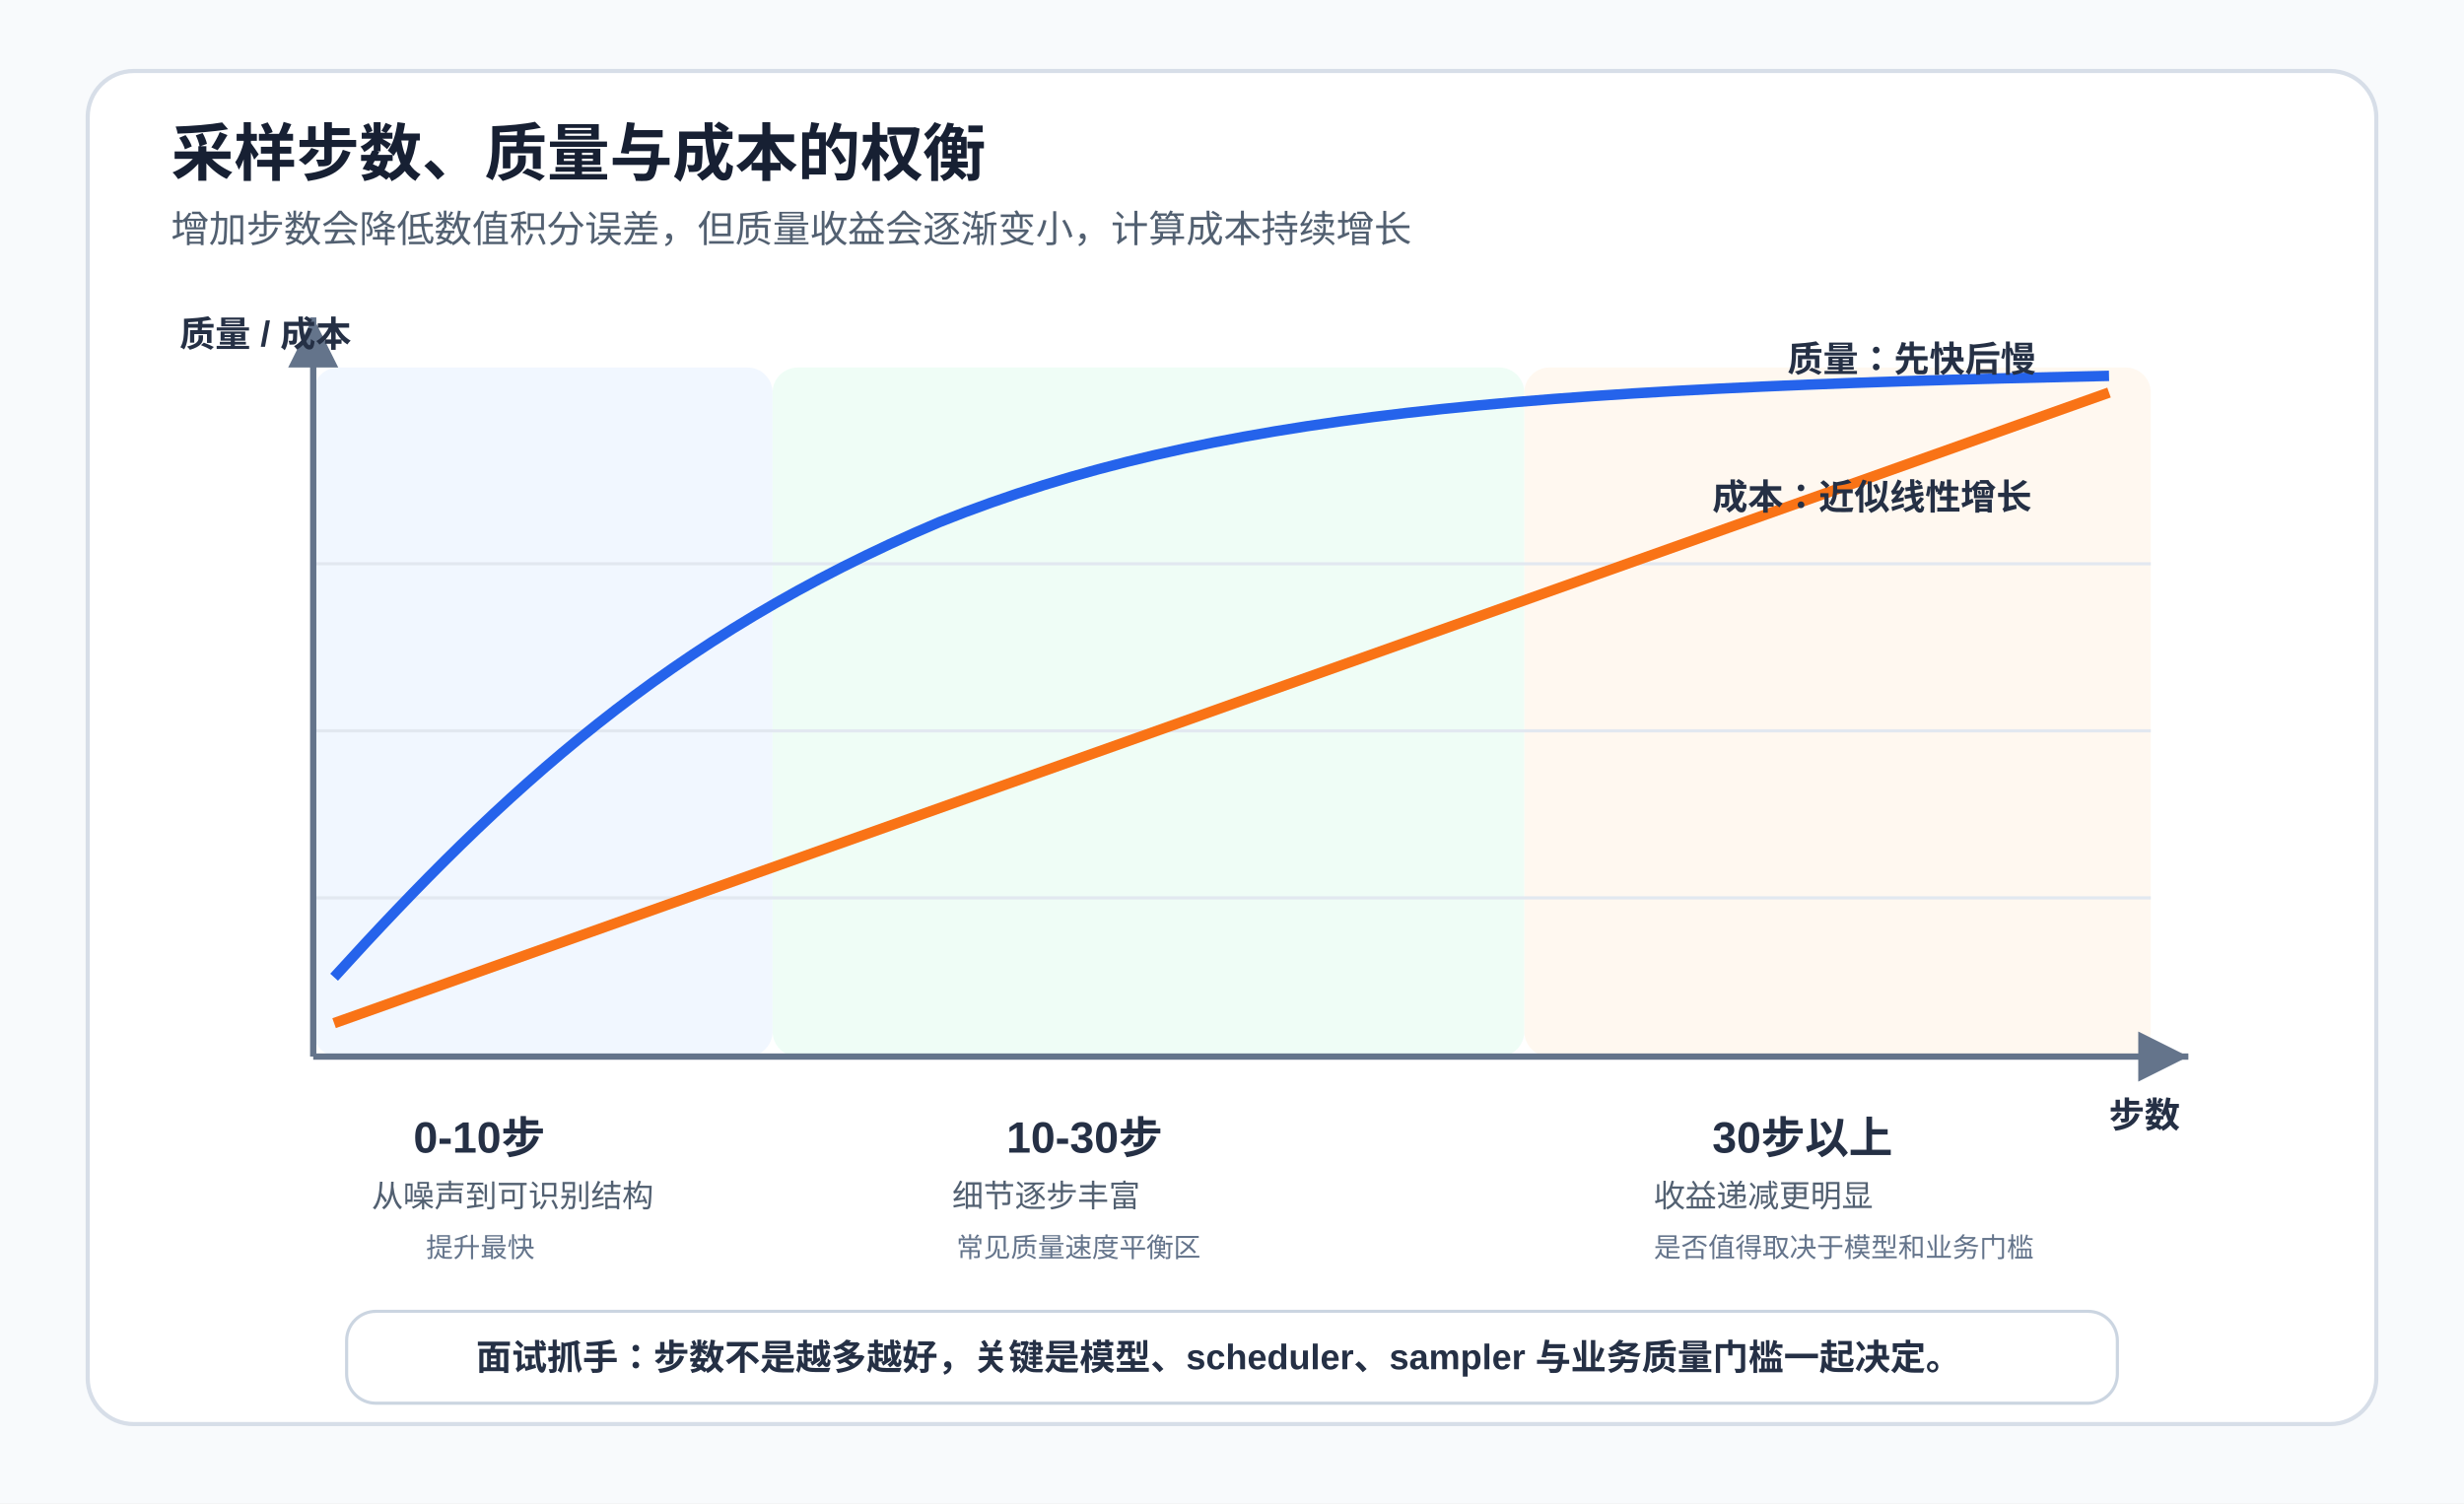
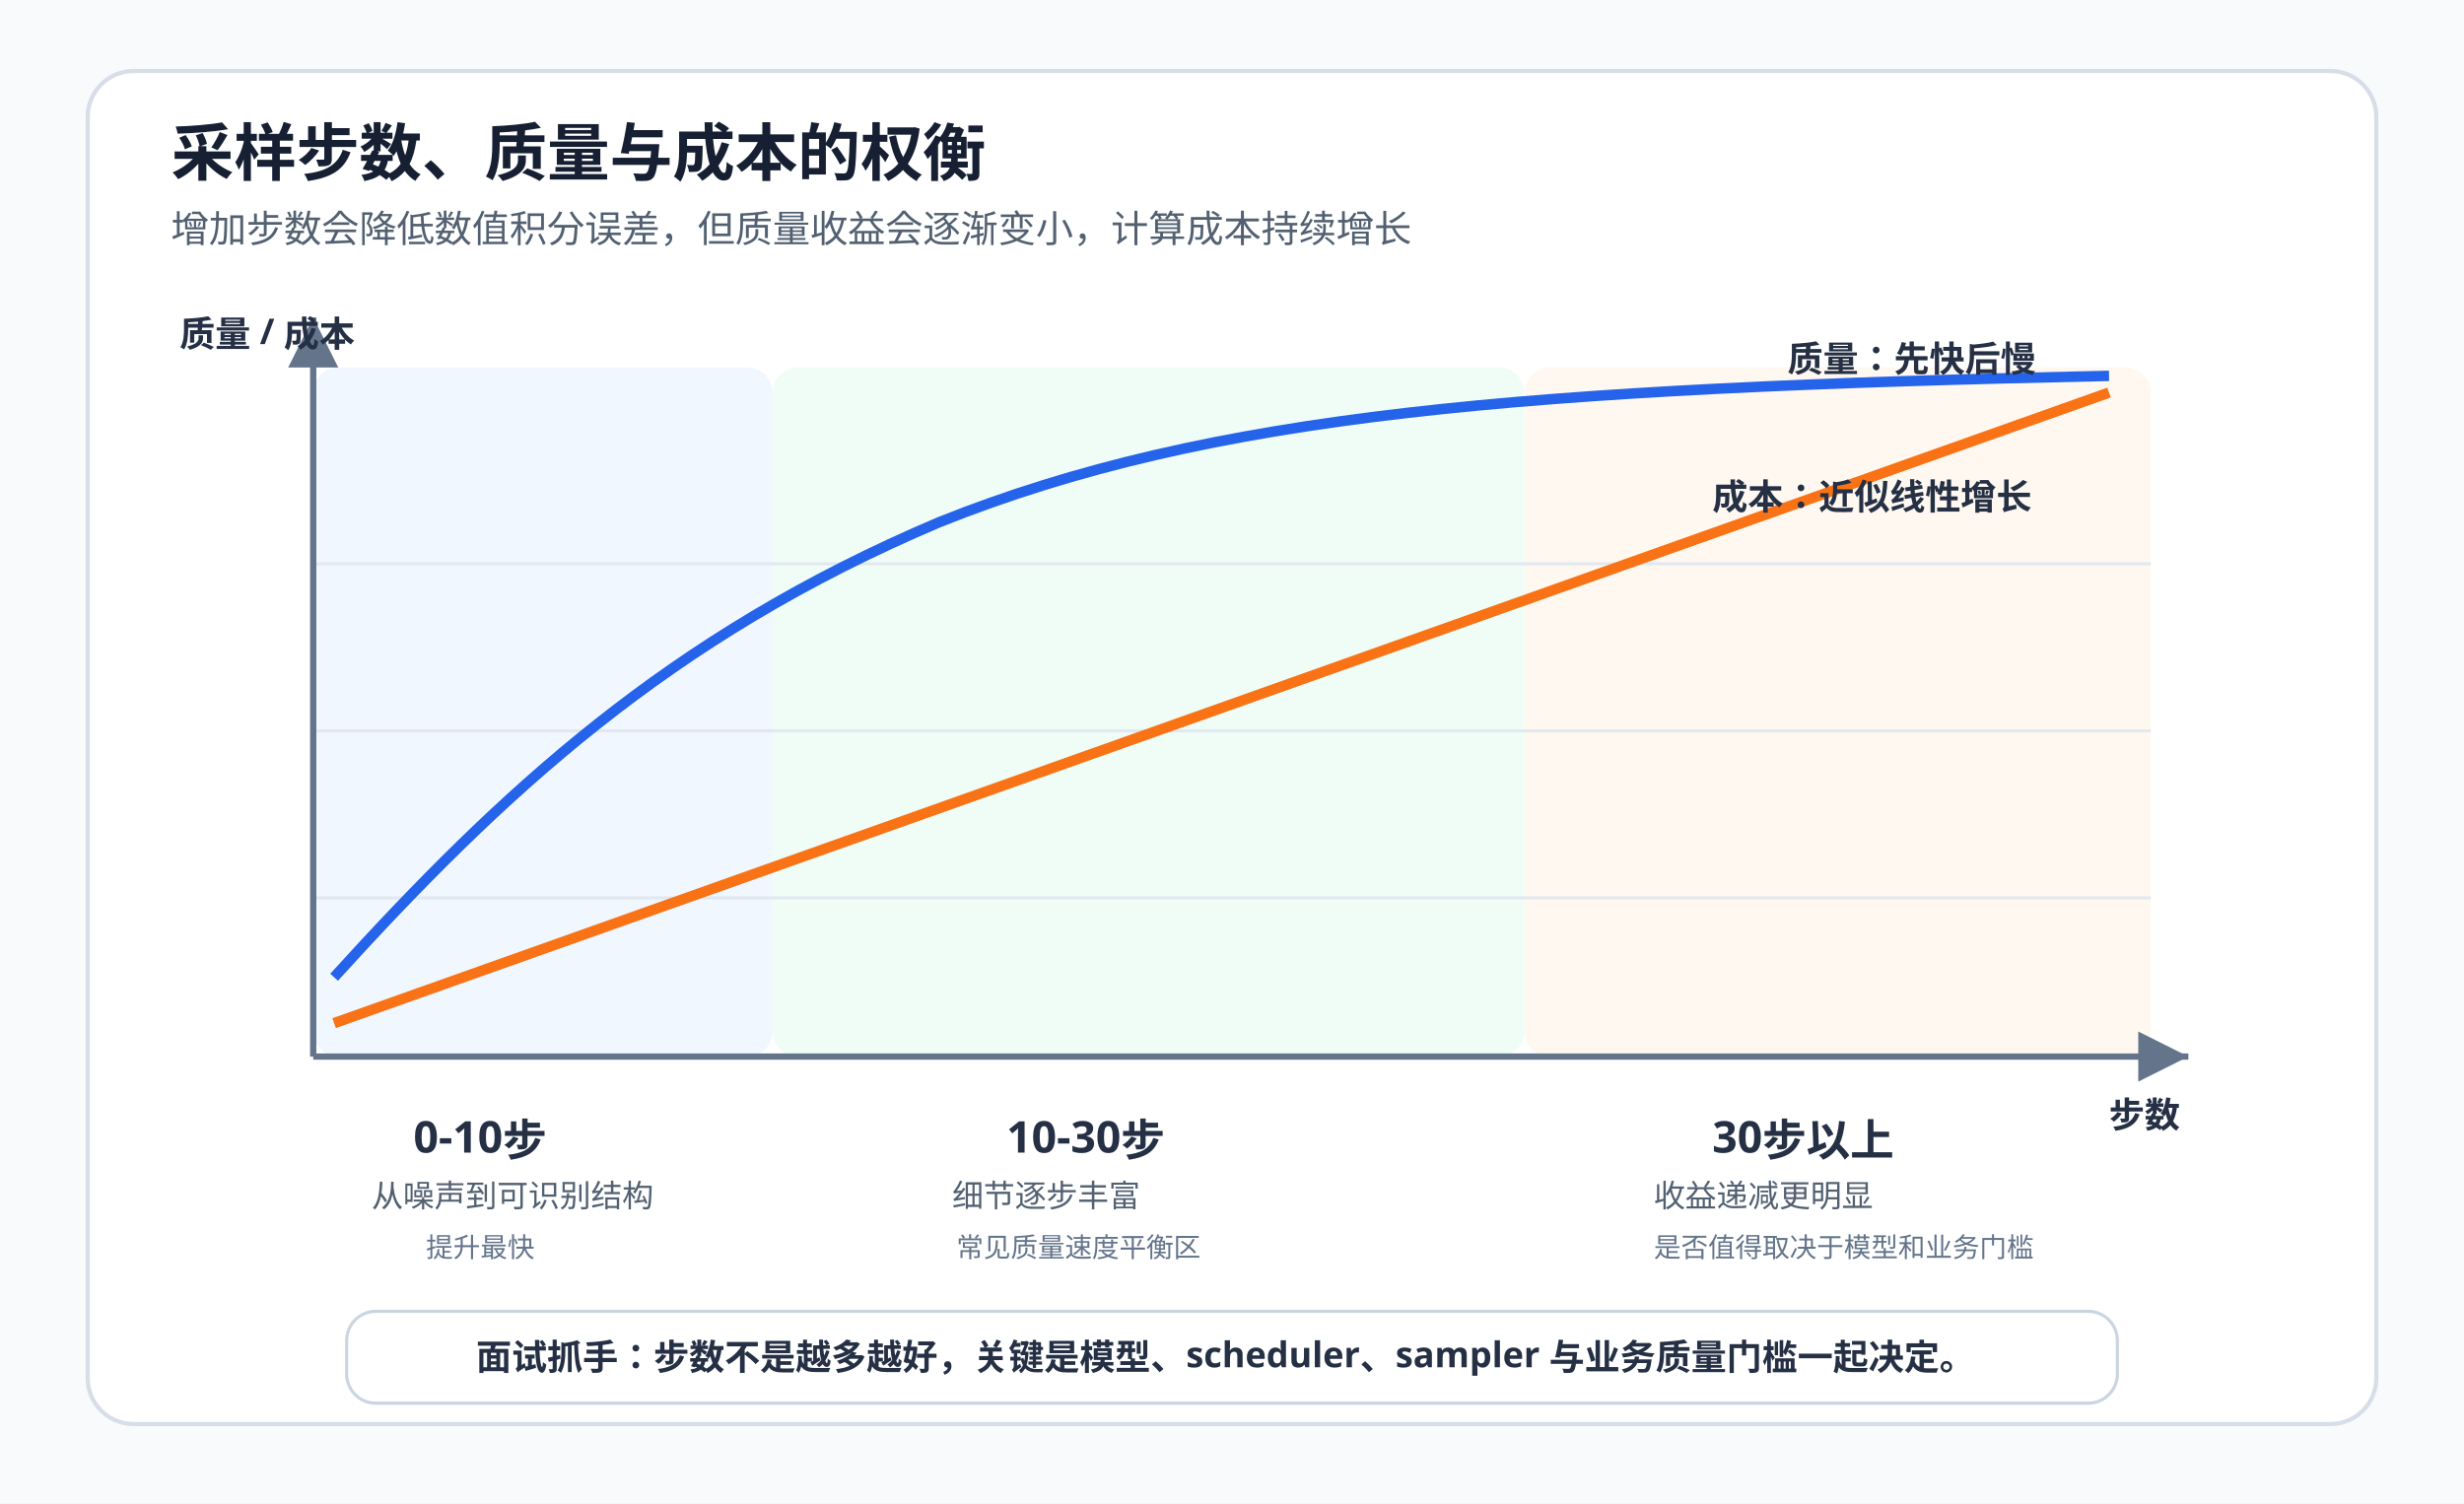
<svg xmlns="http://www.w3.org/2000/svg" width="1180" height="720" viewBox="0 0 1180 720">
  <defs>
    <style>
      .bg { fill: #f8fafc; }
      .panel { fill: #ffffff; stroke: #d7dee8; stroke-width: 2; }
-       .title { font: 700 30px Arial, "Microsoft YaHei", sans-serif; fill: #172033; }
-       .subtitle { font: 400 18px Arial, "Microsoft YaHei", sans-serif; fill: #526071; }
-       .h { font: 700 21px Arial, "Microsoft YaHei", sans-serif; fill: #253045; }
-       .label { font: 600 17px Arial, "Microsoft YaHei", sans-serif; fill: #253045; }
-       .small { font: 400 15px Arial, "Microsoft YaHei", sans-serif; fill: #526071; }
-       .tiny { font: 400 13px Arial, "Microsoft YaHei", sans-serif; fill: #64748b; }
+       .title { font: 700 30px "PingFang SC", "Hiragino Sans GB", "Microsoft YaHei", sans-serif; fill: #172033; }
+       .subtitle { font: 400 18px "PingFang SC", "Hiragino Sans GB", "Microsoft YaHei", sans-serif; fill: #526071; }
+       .h { font: 700 21px "PingFang SC", "Hiragino Sans GB", "Microsoft YaHei", sans-serif; fill: #253045; }
+       .label { font: 600 17px "PingFang SC", "Hiragino Sans GB", "Microsoft YaHei", sans-serif; fill: #253045; }
+       .small { font: 400 15px "PingFang SC", "Hiragino Sans GB", "Microsoft YaHei", sans-serif; fill: #526071; }
+       .tiny { font: 400 13px "PingFang SC", "Hiragino Sans GB", "Microsoft YaHei", sans-serif; fill: #64748b; }
      .axis { stroke: #64748b; stroke-width: 3; fill: none; marker-end: url(#arrow); }
      .grid { stroke: #e2e8f0; stroke-width: 1.5; }
      .quality { stroke: #2563eb; stroke-width: 5; fill: none; }
      .cost { stroke: #f97316; stroke-width: 5; fill: none; }
      .zone1 { fill: #eff6ff; opacity: .85; }
      .zone2 { fill: #ecfdf5; opacity: .85; }
      .zone3 { fill: #fff7ed; opacity: .85; }
      .card { fill: #ffffff; stroke: #cbd5e1; stroke-width: 1.5; }
    </style>
    <marker id="arrow" markerWidth="12" markerHeight="12" refX="10" refY="6" orient="auto">
      <path d="M2,2 L10,6 L2,10 Z" fill="#64748b" />
    </marker>
  </defs>
  <rect class="bg" width="1180" height="720" />
  <rect class="panel" x="42" y="34" width="1096" height="648" rx="22" />
  <text class="title" x="82" y="84">采样步数、质量与成本的权衡</text>
  <text class="subtitle" x="82" y="116">增加步数会降低数值积分误差，但质量收益会逐渐变小，计算成本持续增长</text>
  <rect class="zone1" x="150" y="176" width="220" height="330" rx="12" />
  <rect class="zone2" x="370" y="176" width="360" height="330" rx="12" />
  <rect class="zone3" x="730" y="176" width="300" height="330" rx="12" />
  <line class="grid" x1="150" y1="430" x2="1030" y2="430" />
  <line class="grid" x1="150" y1="350" x2="1030" y2="350" />
  <line class="grid" x1="150" y1="270" x2="1030" y2="270" />
  <path class="axis" d="M150 506 H1048" />
  <path class="axis" d="M150 506 V152" />
  <text class="label" x="1010" y="540">步数</text>
  <text class="label" x="86" y="166">质量 / 成本</text>
  <path class="quality" d="M160 468 C240 380, 320 305, 450 250 C580 198, 730 186, 1010 180" />
  <path class="cost" d="M160 490 L1010 188" />
  <text class="label" x="856" y="178" fill="#2563eb">质量：先快后慢</text>
  <text class="label" x="820" y="244" fill="#f97316">成本：近似线性增长</text>
  <text class="h" x="198" y="552">0-10步</text>
  <text class="small" x="178" y="578">从噪声到可识别结构</text>
  <text class="tiny" x="204" y="602">提升最快</text>
  <text class="h" x="482" y="552">10-30步</text>
  <text class="small" x="456" y="578">细节逐步丰富</text>
  <text class="tiny" x="458" y="602">常见质量速度平衡区</text>
  <text class="h" x="820" y="552">30步以上</text>
  <text class="small" x="792" y="578">收益递减更明显</text>
  <text class="tiny" x="792" y="602">是否值得取决于模型和业务门槛</text>
  <rect class="card" x="166" y="628" width="848" height="44" rx="14" />
  <text class="label" x="228" y="656">面试抓手：步数不是越多越好，关键是模型、scheduler、sampler 与业务质量门槛一起决定。</text>
</svg>
